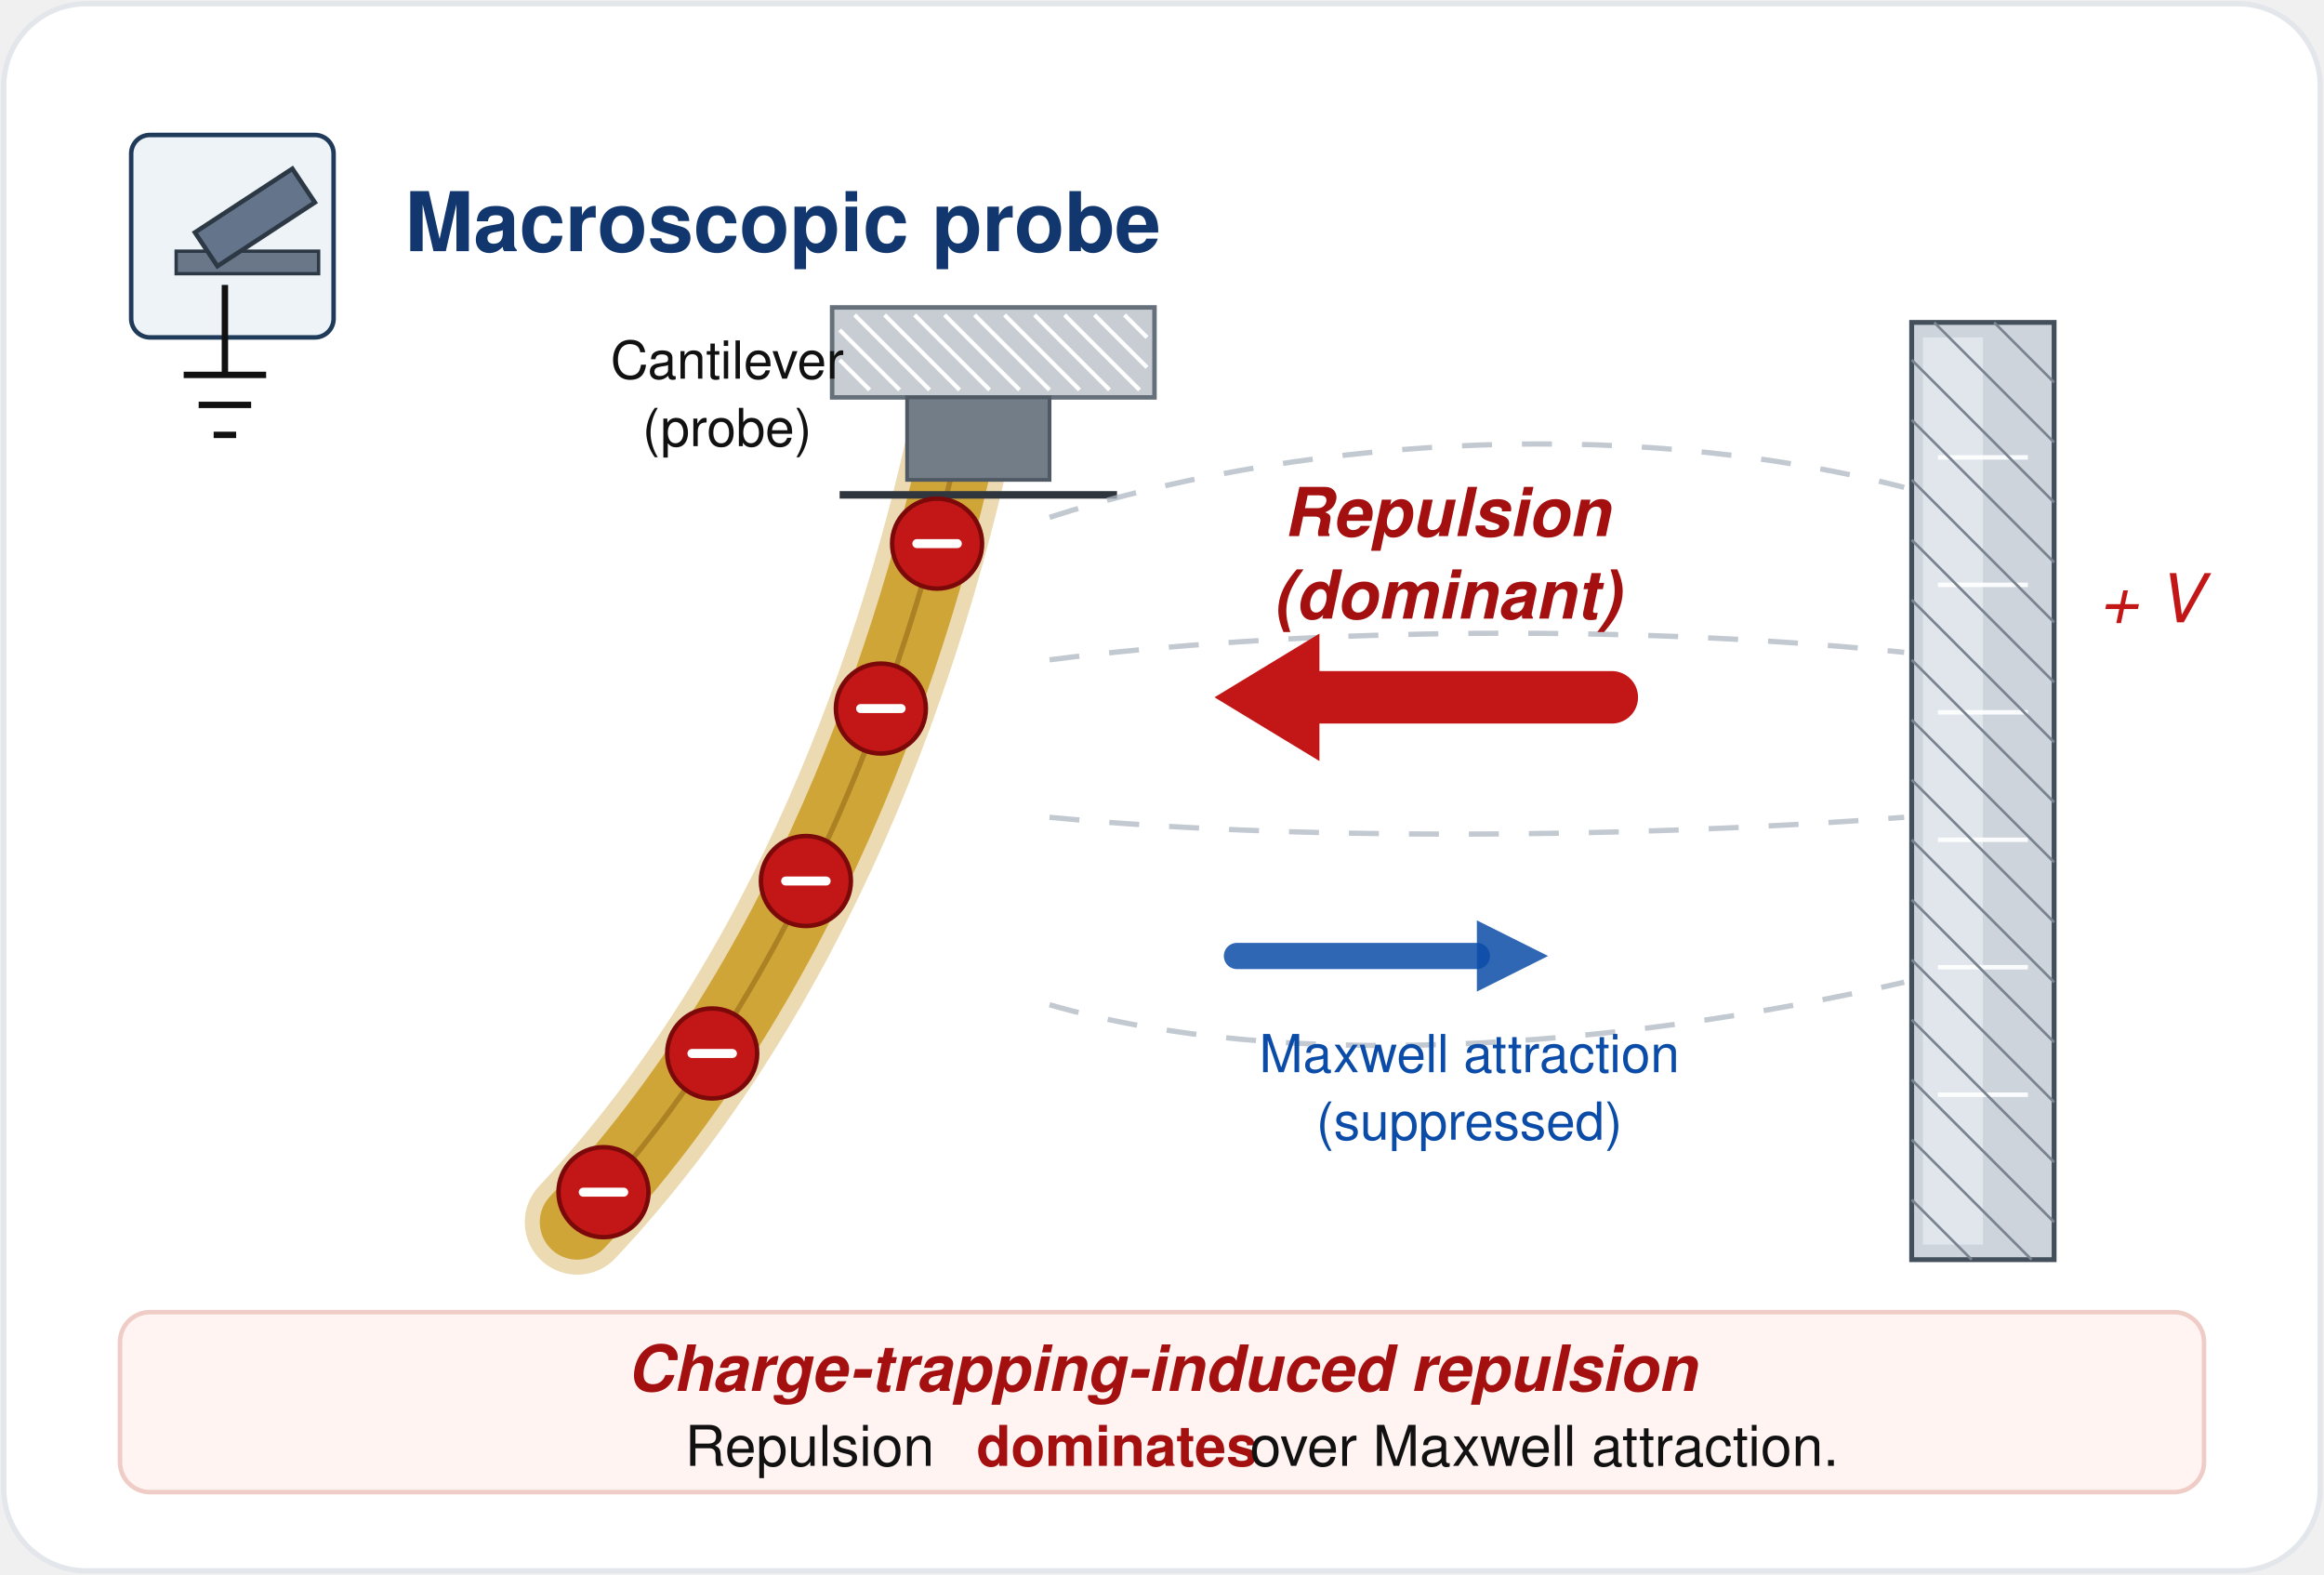
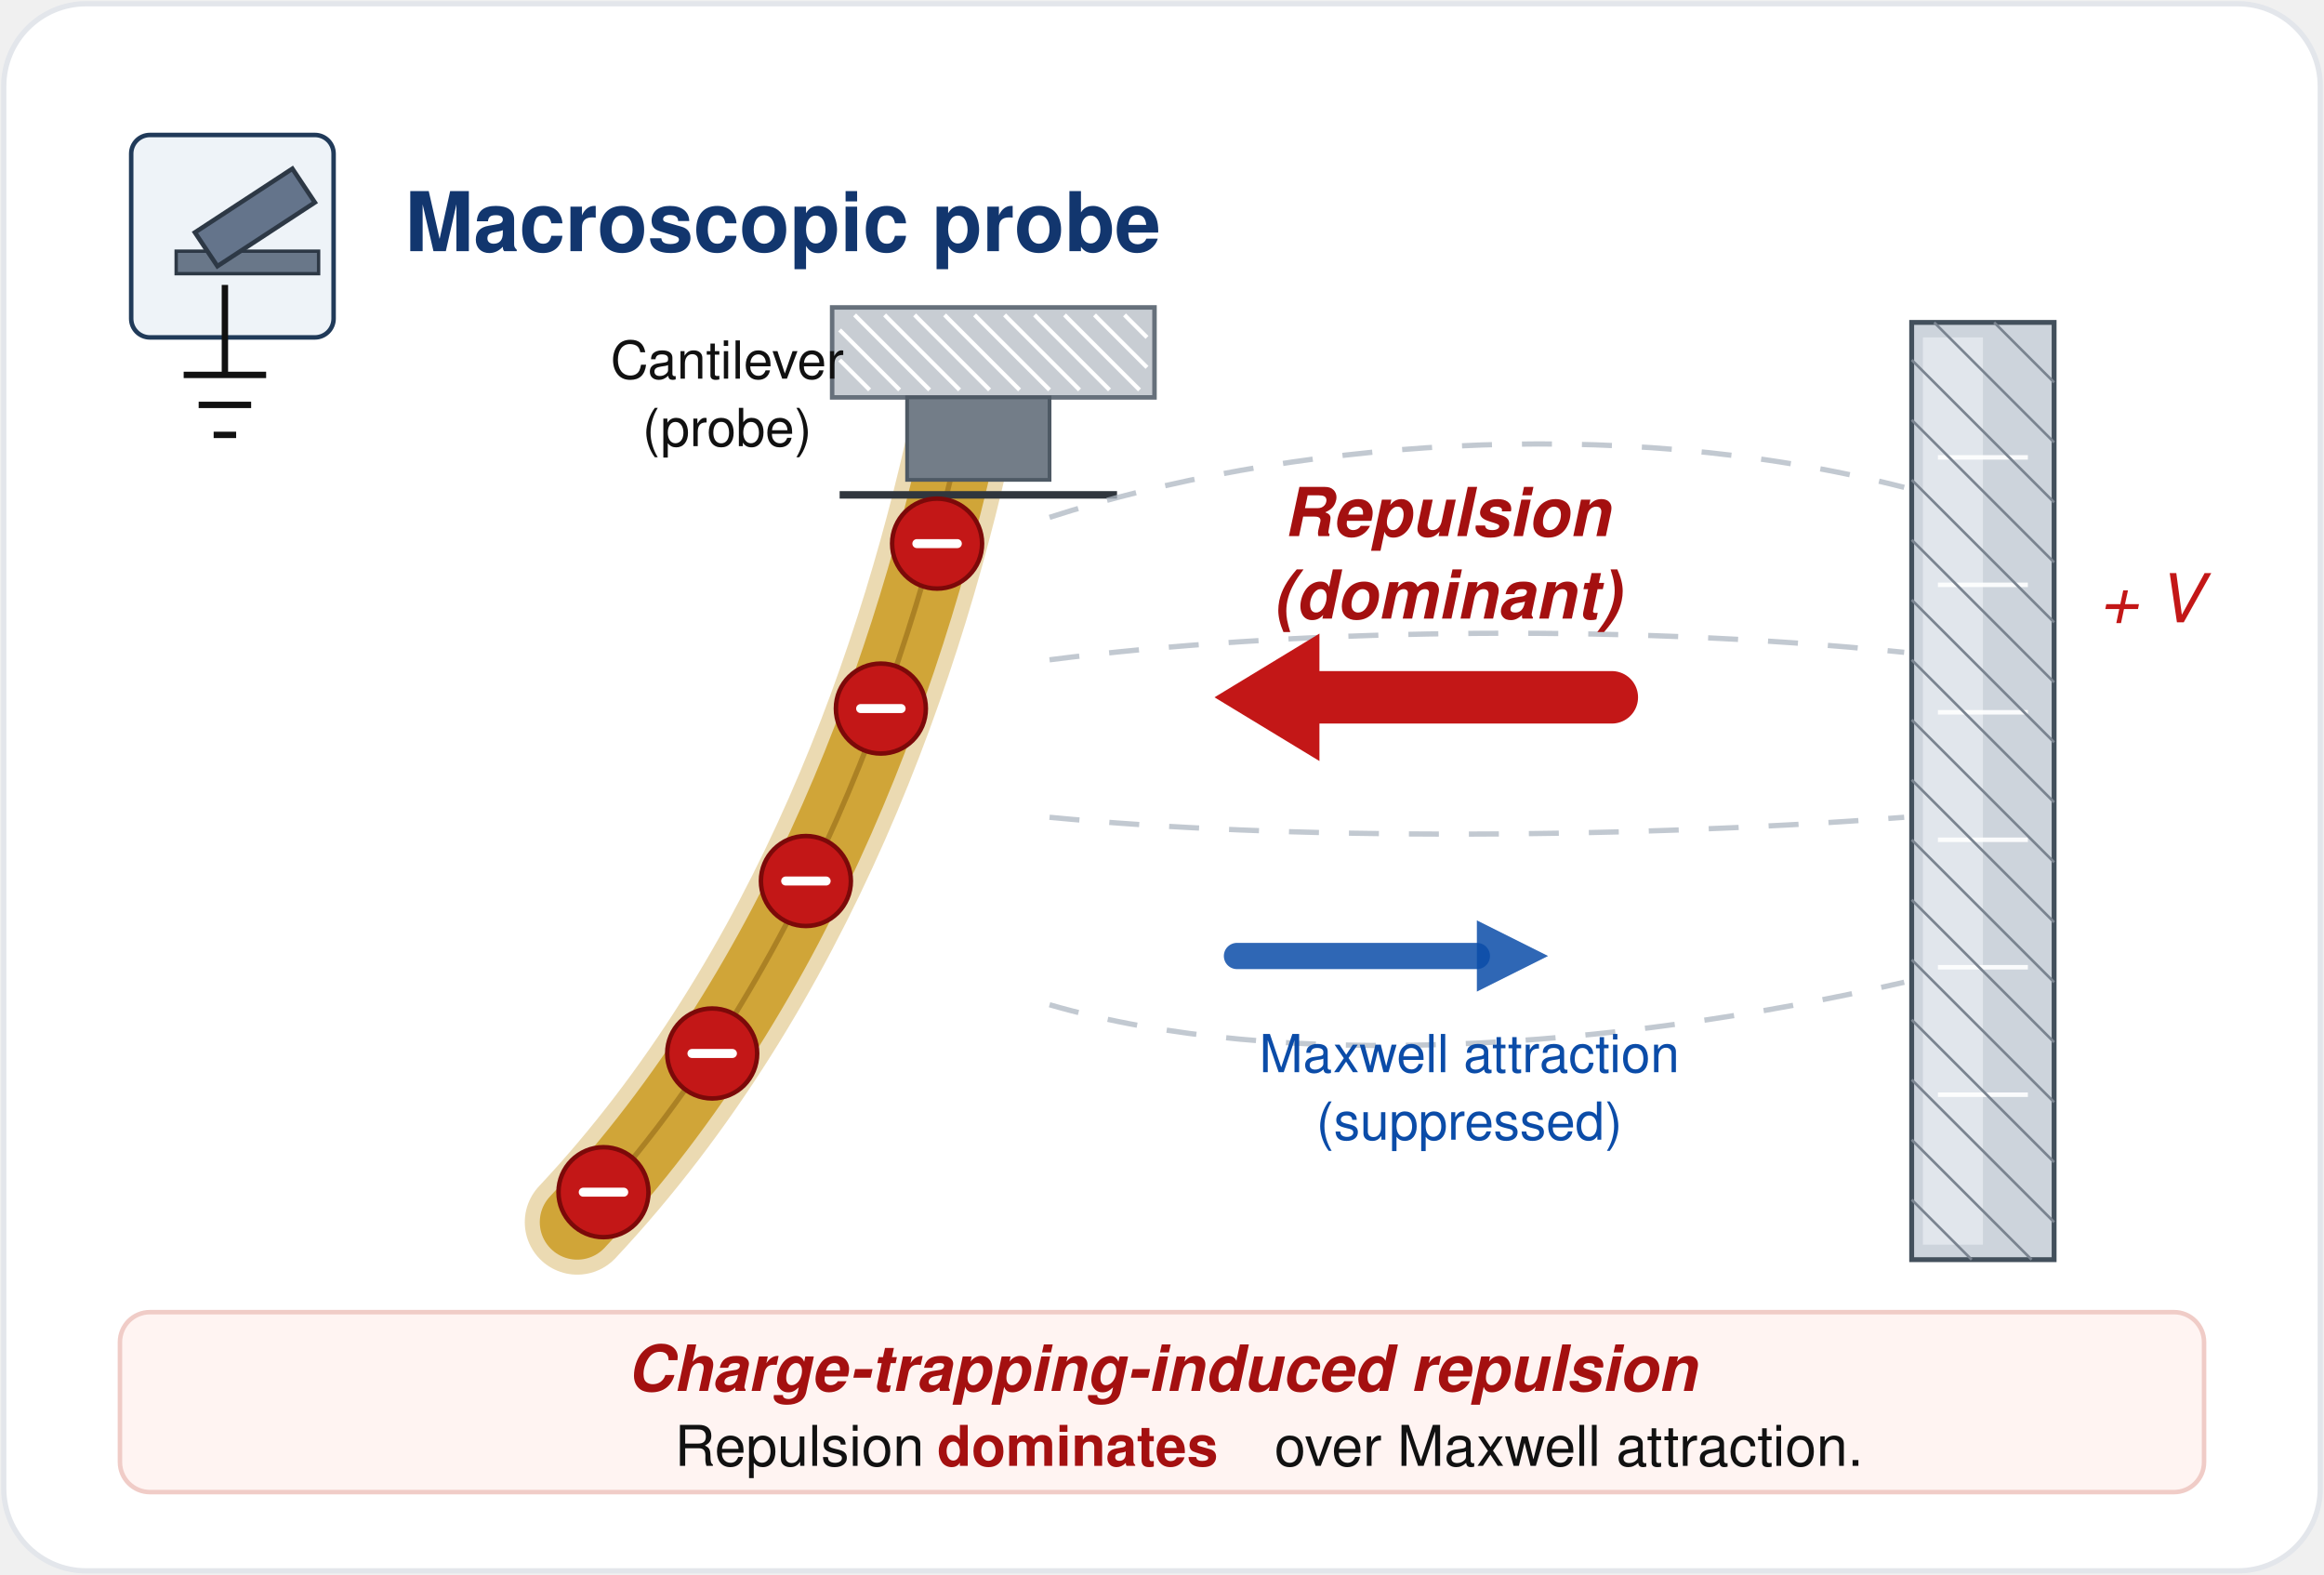
<svg xmlns="http://www.w3.org/2000/svg" width="620" height="420" viewBox="0 0 620 420">
  <defs>
</defs>
  <rect x="1" y="1" width="618" height="418" rx="22" ry="22" fill="#ffffff" stroke="#e3e6eb" stroke-width="1.4" />
  <rect x="35" y="36" width="54" height="54" rx="5" ry="5" fill="#eef3f8" stroke="#203a59" stroke-width="1.2" />
  <rect x="47" y="67" width="38" height="6" fill="#697789" stroke="#2d3845" stroke-width="0.9" />
  <path d="M52,62 L78,45 L84,54 L58,71 Z" fill="#64748b" stroke="#2d3845" stroke-width="1.2" />
  <path d="M60,76 L60,100" stroke="#111111" stroke-width="1.7" />
  <path d="M49,100 L71,100" stroke="#111111" stroke-width="1.7" />
  <path d="M53,108 L67,108" stroke="#111111" stroke-width="1.7" />
  <path d="M57,116 L63,116" stroke="#111111" stroke-width="1.7" />
  <text x="108" y="67" font-size="22" fill="#12366e" font-family="Helvetica, Arial, sans-serif" text-anchor="start" font-weight="700">Macroscopic probe</text>
  <path d="M258,108 C244,176,214,262,154,326" fill="none" stroke="#c79623" stroke-width="28" stroke-linecap="round" opacity="0.35" />
  <path d="M258,108 C244,176,214,262,154,326" fill="none" stroke="#d0a538" stroke-width="20" stroke-linecap="round" />
  <path d="M258,108 C244,176,214,262,154,326" fill="none" stroke="#8d6414" stroke-width="1.4" stroke-linecap="round" opacity="0.55" />
  <rect x="222" y="82" width="86" height="24" fill="#c8cdd3" stroke="#66707b" stroke-width="1.2" />
  <path d="M224,104 L224,104" stroke="#ffffff" stroke-width="1.1" />
  <path d="M224,96 L232,104" stroke="#ffffff" stroke-width="1.1" />
  <path d="M224,88 L240,104" stroke="#ffffff" stroke-width="1.1" />
  <path d="M228,84 L248,104" stroke="#ffffff" stroke-width="1.1" />
  <path d="M236,84 L256,104" stroke="#ffffff" stroke-width="1.1" />
  <path d="M244,84 L264,104" stroke="#ffffff" stroke-width="1.1" />
  <path d="M252,84 L272,104" stroke="#ffffff" stroke-width="1.1" />
  <path d="M260,84 L280,104" stroke="#ffffff" stroke-width="1.1" />
  <path d="M268,84 L288,104" stroke="#ffffff" stroke-width="1.1" />
  <path d="M276,84 L296,104" stroke="#ffffff" stroke-width="1.1" />
  <path d="M284,84 L304,104" stroke="#ffffff" stroke-width="1.1" />
  <path d="M292,84 L306,98" stroke="#ffffff" stroke-width="1.1" />
  <path d="M300,84 L306,90" stroke="#ffffff" stroke-width="1.1" />
  <rect x="242" y="106" width="38" height="22" fill="#737d88" stroke="#4e5964" stroke-width="1.0" />
  <path d="M224,132 L298,132" stroke="#30363d" stroke-width="2.0" />
  <text x="194" y="101" font-size="14" fill="#111111" font-family="Helvetica, Arial, sans-serif" text-anchor="middle">Cantilever</text>
  <text x="194" y="119" font-size="14" fill="#111111" font-family="Helvetica, Arial, sans-serif" text-anchor="middle">(probe)</text>
  <circle cx="250" cy="145" r="12" fill="#c31717" stroke="#7c0909" stroke-width="1.2" />
  <path d="M244.6,145 L255.4,145" stroke="#ffffff" stroke-width="2.4" stroke-linecap="round" />
  <circle cx="235" cy="189" r="12" fill="#c31717" stroke="#7c0909" stroke-width="1.2" />
  <path d="M229.6,189 L240.4,189" stroke="#ffffff" stroke-width="2.4" stroke-linecap="round" />
  <circle cx="215" cy="235" r="12" fill="#c31717" stroke="#7c0909" stroke-width="1.2" />
  <path d="M209.6,235 L220.4,235" stroke="#ffffff" stroke-width="2.4" stroke-linecap="round" />
  <circle cx="190" cy="281" r="12" fill="#c31717" stroke="#7c0909" stroke-width="1.2" />
  <path d="M184.6,281 L195.4,281" stroke="#ffffff" stroke-width="2.4" stroke-linecap="round" />
  <circle cx="161" cy="318" r="12" fill="#c31717" stroke="#7c0909" stroke-width="1.2" />
  <path d="M155.6,318 L166.4,318" stroke="#ffffff" stroke-width="2.4" stroke-linecap="round" />
  <rect x="510" y="86" width="38" height="250" fill="#cdd4dc" stroke="#43505c" stroke-width="1.3" />
  <rect x="513" y="90" width="16" height="242" fill="#eef2f6" opacity="0.6" />
  <path d="M517,122 L541,122" stroke="#ffffff" stroke-width="1.2" opacity="0.9" />
  <path d="M517,156 L541,156" stroke="#ffffff" stroke-width="1.2" opacity="0.9" />
  <path d="M517,190 L541,190" stroke="#ffffff" stroke-width="1.2" opacity="0.9" />
  <path d="M517,224 L541,224" stroke="#ffffff" stroke-width="1.2" opacity="0.9" />
  <path d="M517,258 L541,258" stroke="#ffffff" stroke-width="1.2" opacity="0.9" />
  <path d="M517,292 L541,292" stroke="#ffffff" stroke-width="1.2" opacity="0.9" />
  <path d="M510,336 L510,336" stroke="#7a8490" stroke-width="0.7" />
  <path d="M510,320 L526,336" stroke="#7a8490" stroke-width="0.7" />
  <path d="M510,304 L542,336" stroke="#7a8490" stroke-width="0.7" />
  <path d="M510,288 L548,326" stroke="#7a8490" stroke-width="0.7" />
  <path d="M510,272 L548,310" stroke="#7a8490" stroke-width="0.7" />
  <path d="M510,256 L548,294" stroke="#7a8490" stroke-width="0.7" />
  <path d="M510,240 L548,278" stroke="#7a8490" stroke-width="0.7" />
  <path d="M510,224 L548,262" stroke="#7a8490" stroke-width="0.7" />
  <path d="M510,208 L548,246" stroke="#7a8490" stroke-width="0.7" />
  <path d="M510,192 L548,230" stroke="#7a8490" stroke-width="0.7" />
  <path d="M510,176 L548,214" stroke="#7a8490" stroke-width="0.7" />
  <path d="M510,160 L548,198" stroke="#7a8490" stroke-width="0.7" />
  <path d="M510,144 L548,182" stroke="#7a8490" stroke-width="0.7" />
  <path d="M510,128 L548,166" stroke="#7a8490" stroke-width="0.7" />
  <path d="M510,112 L548,150" stroke="#7a8490" stroke-width="0.7" />
  <path d="M510,96 L548,134" stroke="#7a8490" stroke-width="0.7" />
  <path d="M516,86 L548,118" stroke="#7a8490" stroke-width="0.7" />
  <path d="M532,86 L548,102" stroke="#7a8490" stroke-width="0.7" />
  <text x="560" y="166" font-size="18" fill="#c31717" font-family="Helvetica, Arial, sans-serif" text-anchor="start" font-style="italic">+ V</text>
  <path d="M280,138 C342,118,430,110,508,130" fill="none" stroke="#aeb7c2" stroke-width="1.4" stroke-dasharray="8 8" opacity="0.75" />
  <path d="M280,176 C342,168,430,166,508,174" fill="none" stroke="#aeb7c2" stroke-width="1.4" stroke-dasharray="8 8" opacity="0.75" />
  <path d="M280,218 C342,224,430,224,508,218" fill="none" stroke="#aeb7c2" stroke-width="1.4" stroke-dasharray="8 8" opacity="0.75" />
  <path d="M280,268 C342,286,430,280,508,262" fill="none" stroke="#aeb7c2" stroke-width="1.4" stroke-dasharray="8 8" opacity="0.75" />
  <path d="M430,186 L352.0,186.0" stroke="#c31717" stroke-width="14" stroke-linecap="round" opacity="1.0" />
  <path d="M324,186 L352.0,203.0 L352.0,169.0 Z" fill="#c31717" opacity="1.0" />
  <text x="386" y="143" font-size="18" fill="#a41010" font-family="Helvetica, Arial, sans-serif" text-anchor="middle" font-weight="700" font-style="italic">Repulsion</text>
  <text x="386" y="165" font-size="18" fill="#a41010" font-family="Helvetica, Arial, sans-serif" text-anchor="middle" font-weight="700" font-style="italic">(dominant)</text>
  <path d="M330,255 L394.0,255.0" stroke="#0b4ca8" stroke-width="7" stroke-linecap="round" opacity="0.85" />
  <path d="M413,255 L394.0,245.5 L394.0,264.5 Z" fill="#0b4ca8" opacity="0.85" />
  <text x="392" y="286" font-size="14" fill="#0b4ca8" font-family="Helvetica, Arial, sans-serif" text-anchor="middle">Maxwell attraction</text>
  <text x="392" y="304" font-size="14" fill="#0b4ca8" font-family="Helvetica, Arial, sans-serif" text-anchor="middle">(suppressed)</text>
  <rect x="32" y="350" width="556" height="48" rx="8" ry="8" fill="#fff4f2" stroke="#f0ccc7" stroke-width="1.2" />
  <text x="310.0" y="371" font-size="17" fill="#a41010" font-family="Helvetica, Arial, sans-serif" text-anchor="middle" font-weight="700" font-style="italic">Charge-trapping-induced repulsion</text>
-   <text x="216" y="391" font-size="15" fill="#111111" font-family="Helvetica, Arial, sans-serif" text-anchor="middle">Repulsion</text>
-   <text x="298" y="391" font-size="15" fill="#a41010" font-family="Helvetica, Arial, sans-serif" text-anchor="middle" font-weight="700">dominates</text>
-   <text x="412" y="391" font-size="15" fill="#111111" font-family="Helvetica, Arial, sans-serif" text-anchor="middle">over Maxwell attraction.</text>
+   <text x="180" y="391" font-size="15" fill="#111111" font-family="Helvetica, Arial, sans-serif" text-anchor="start">Repulsion</text>
+   <text x="250" y="391" font-size="15" fill="#a41010" font-family="Helvetica, Arial, sans-serif" text-anchor="start" font-weight="700">dominates</text>
+   <text x="340" y="391" font-size="15" fill="#111111" font-family="Helvetica, Arial, sans-serif" text-anchor="start">over Maxwell attraction.</text>
</svg>
